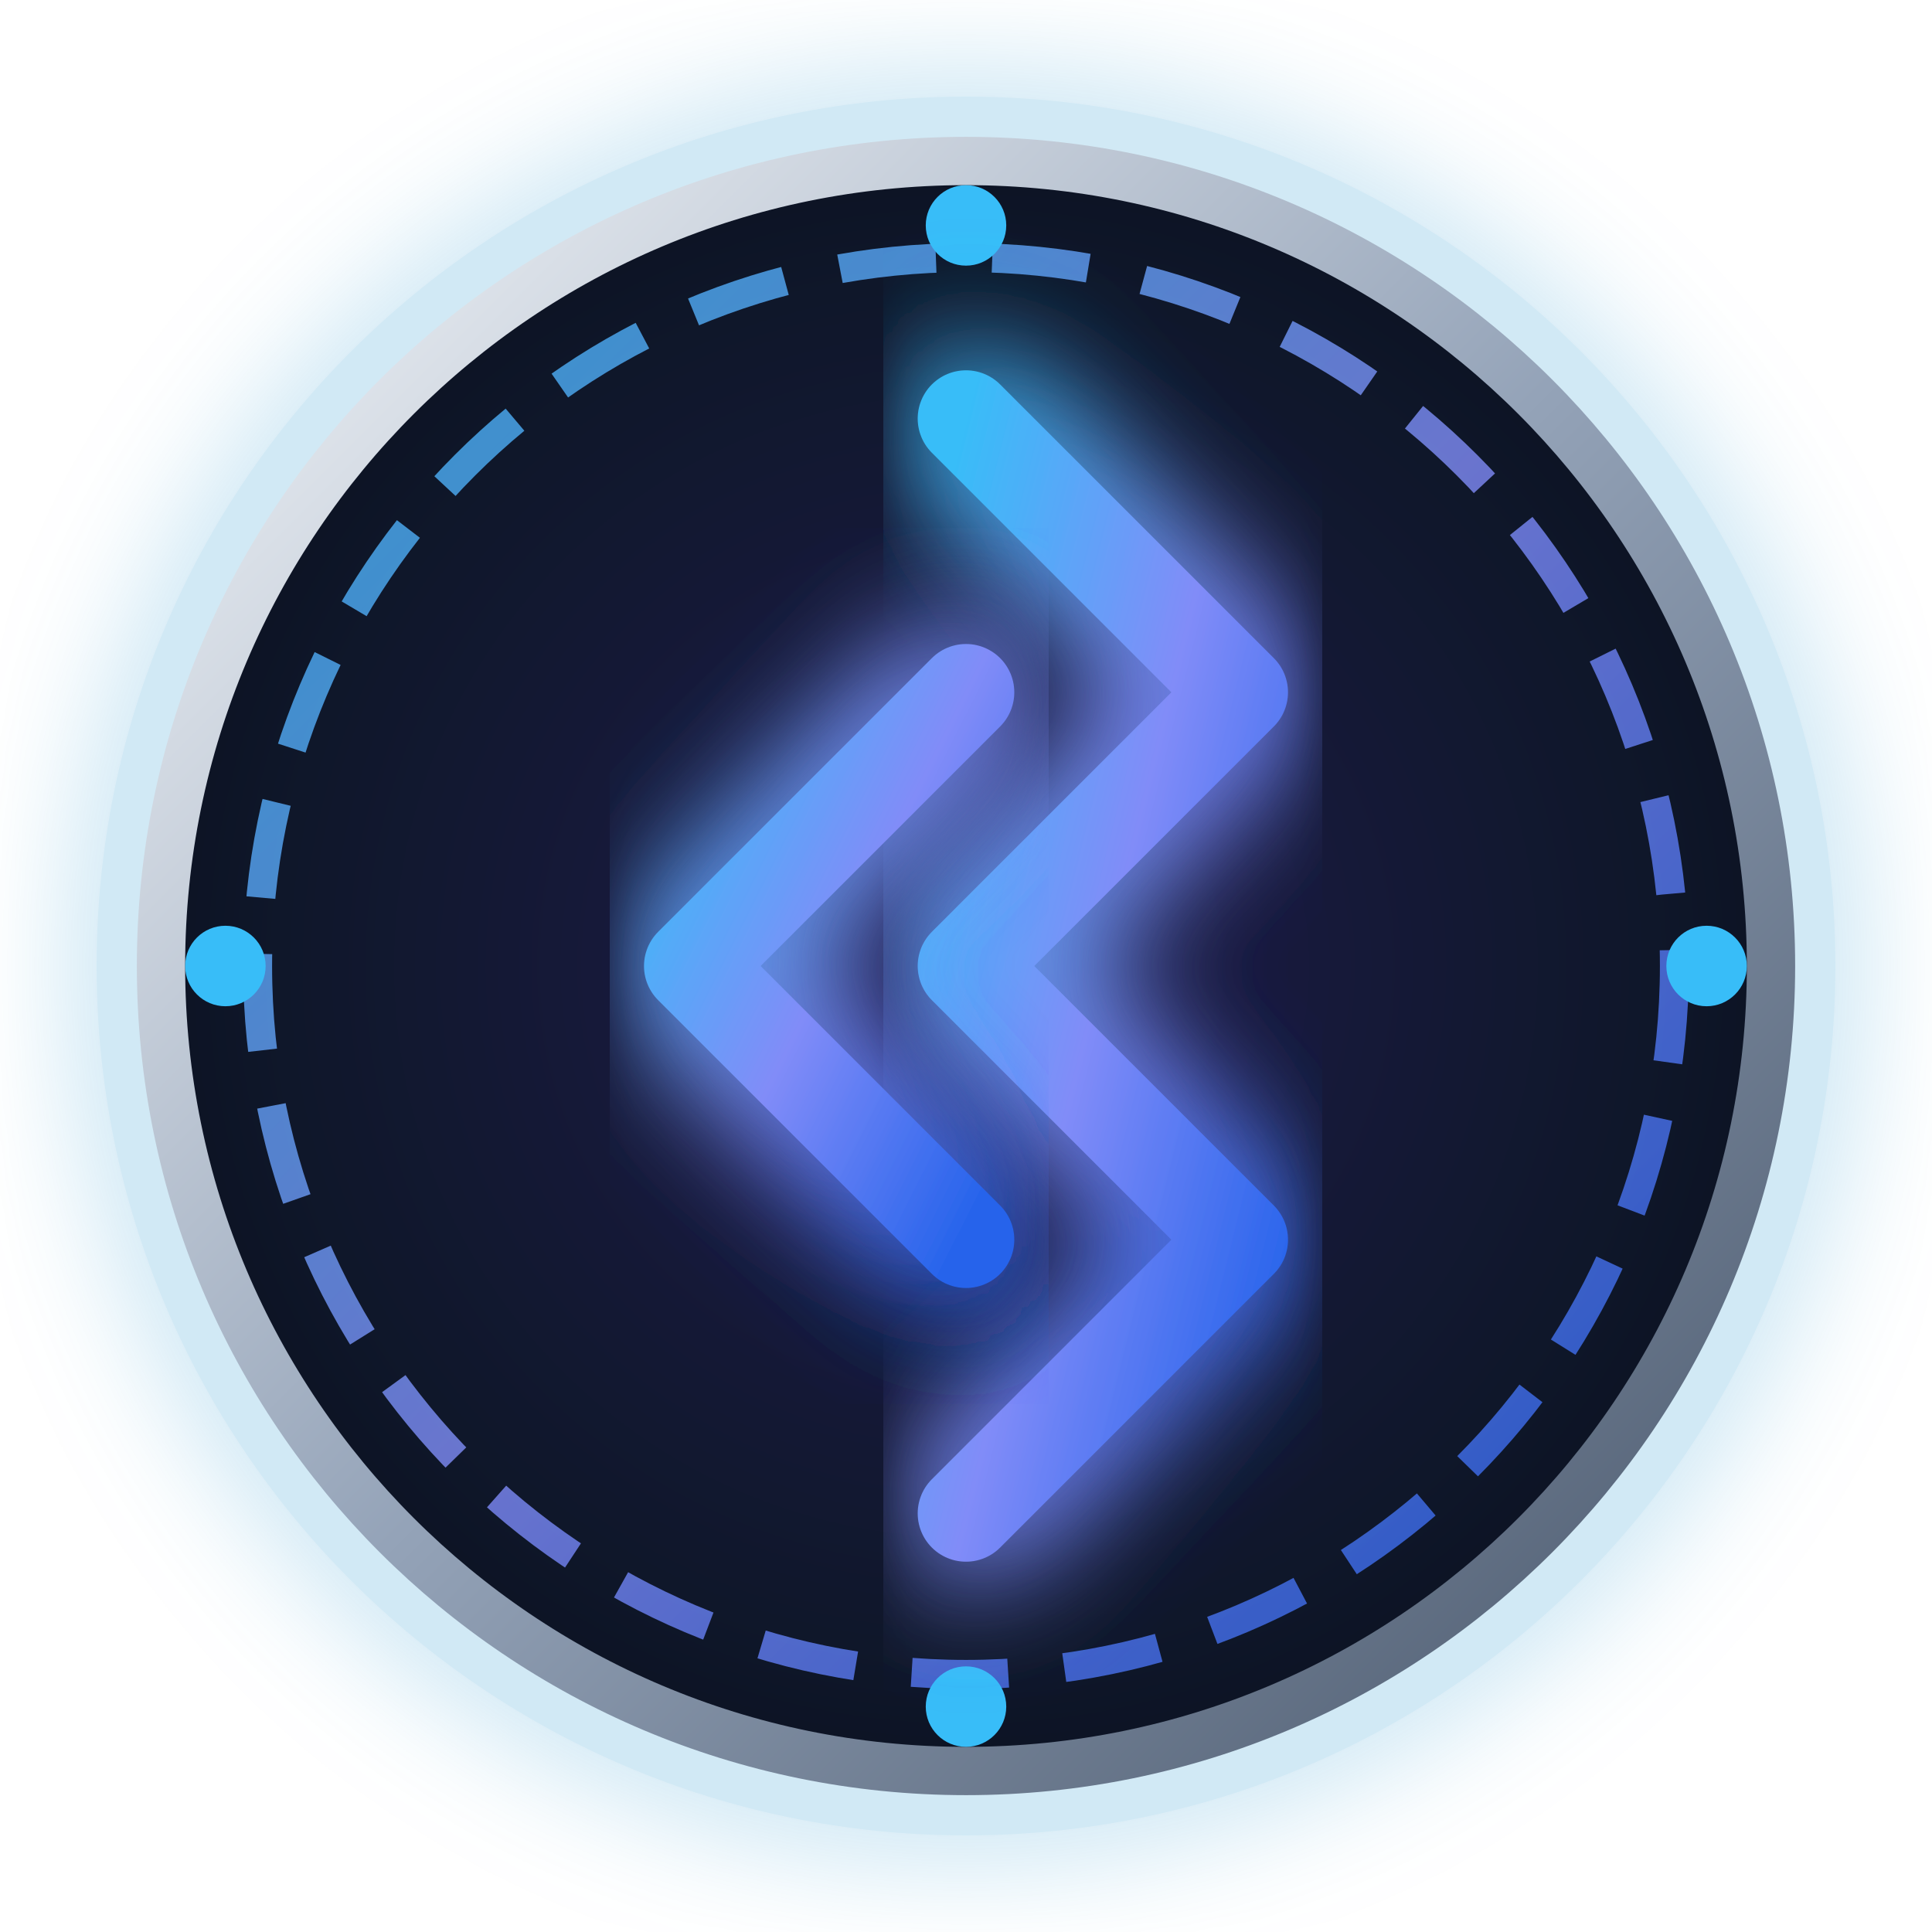
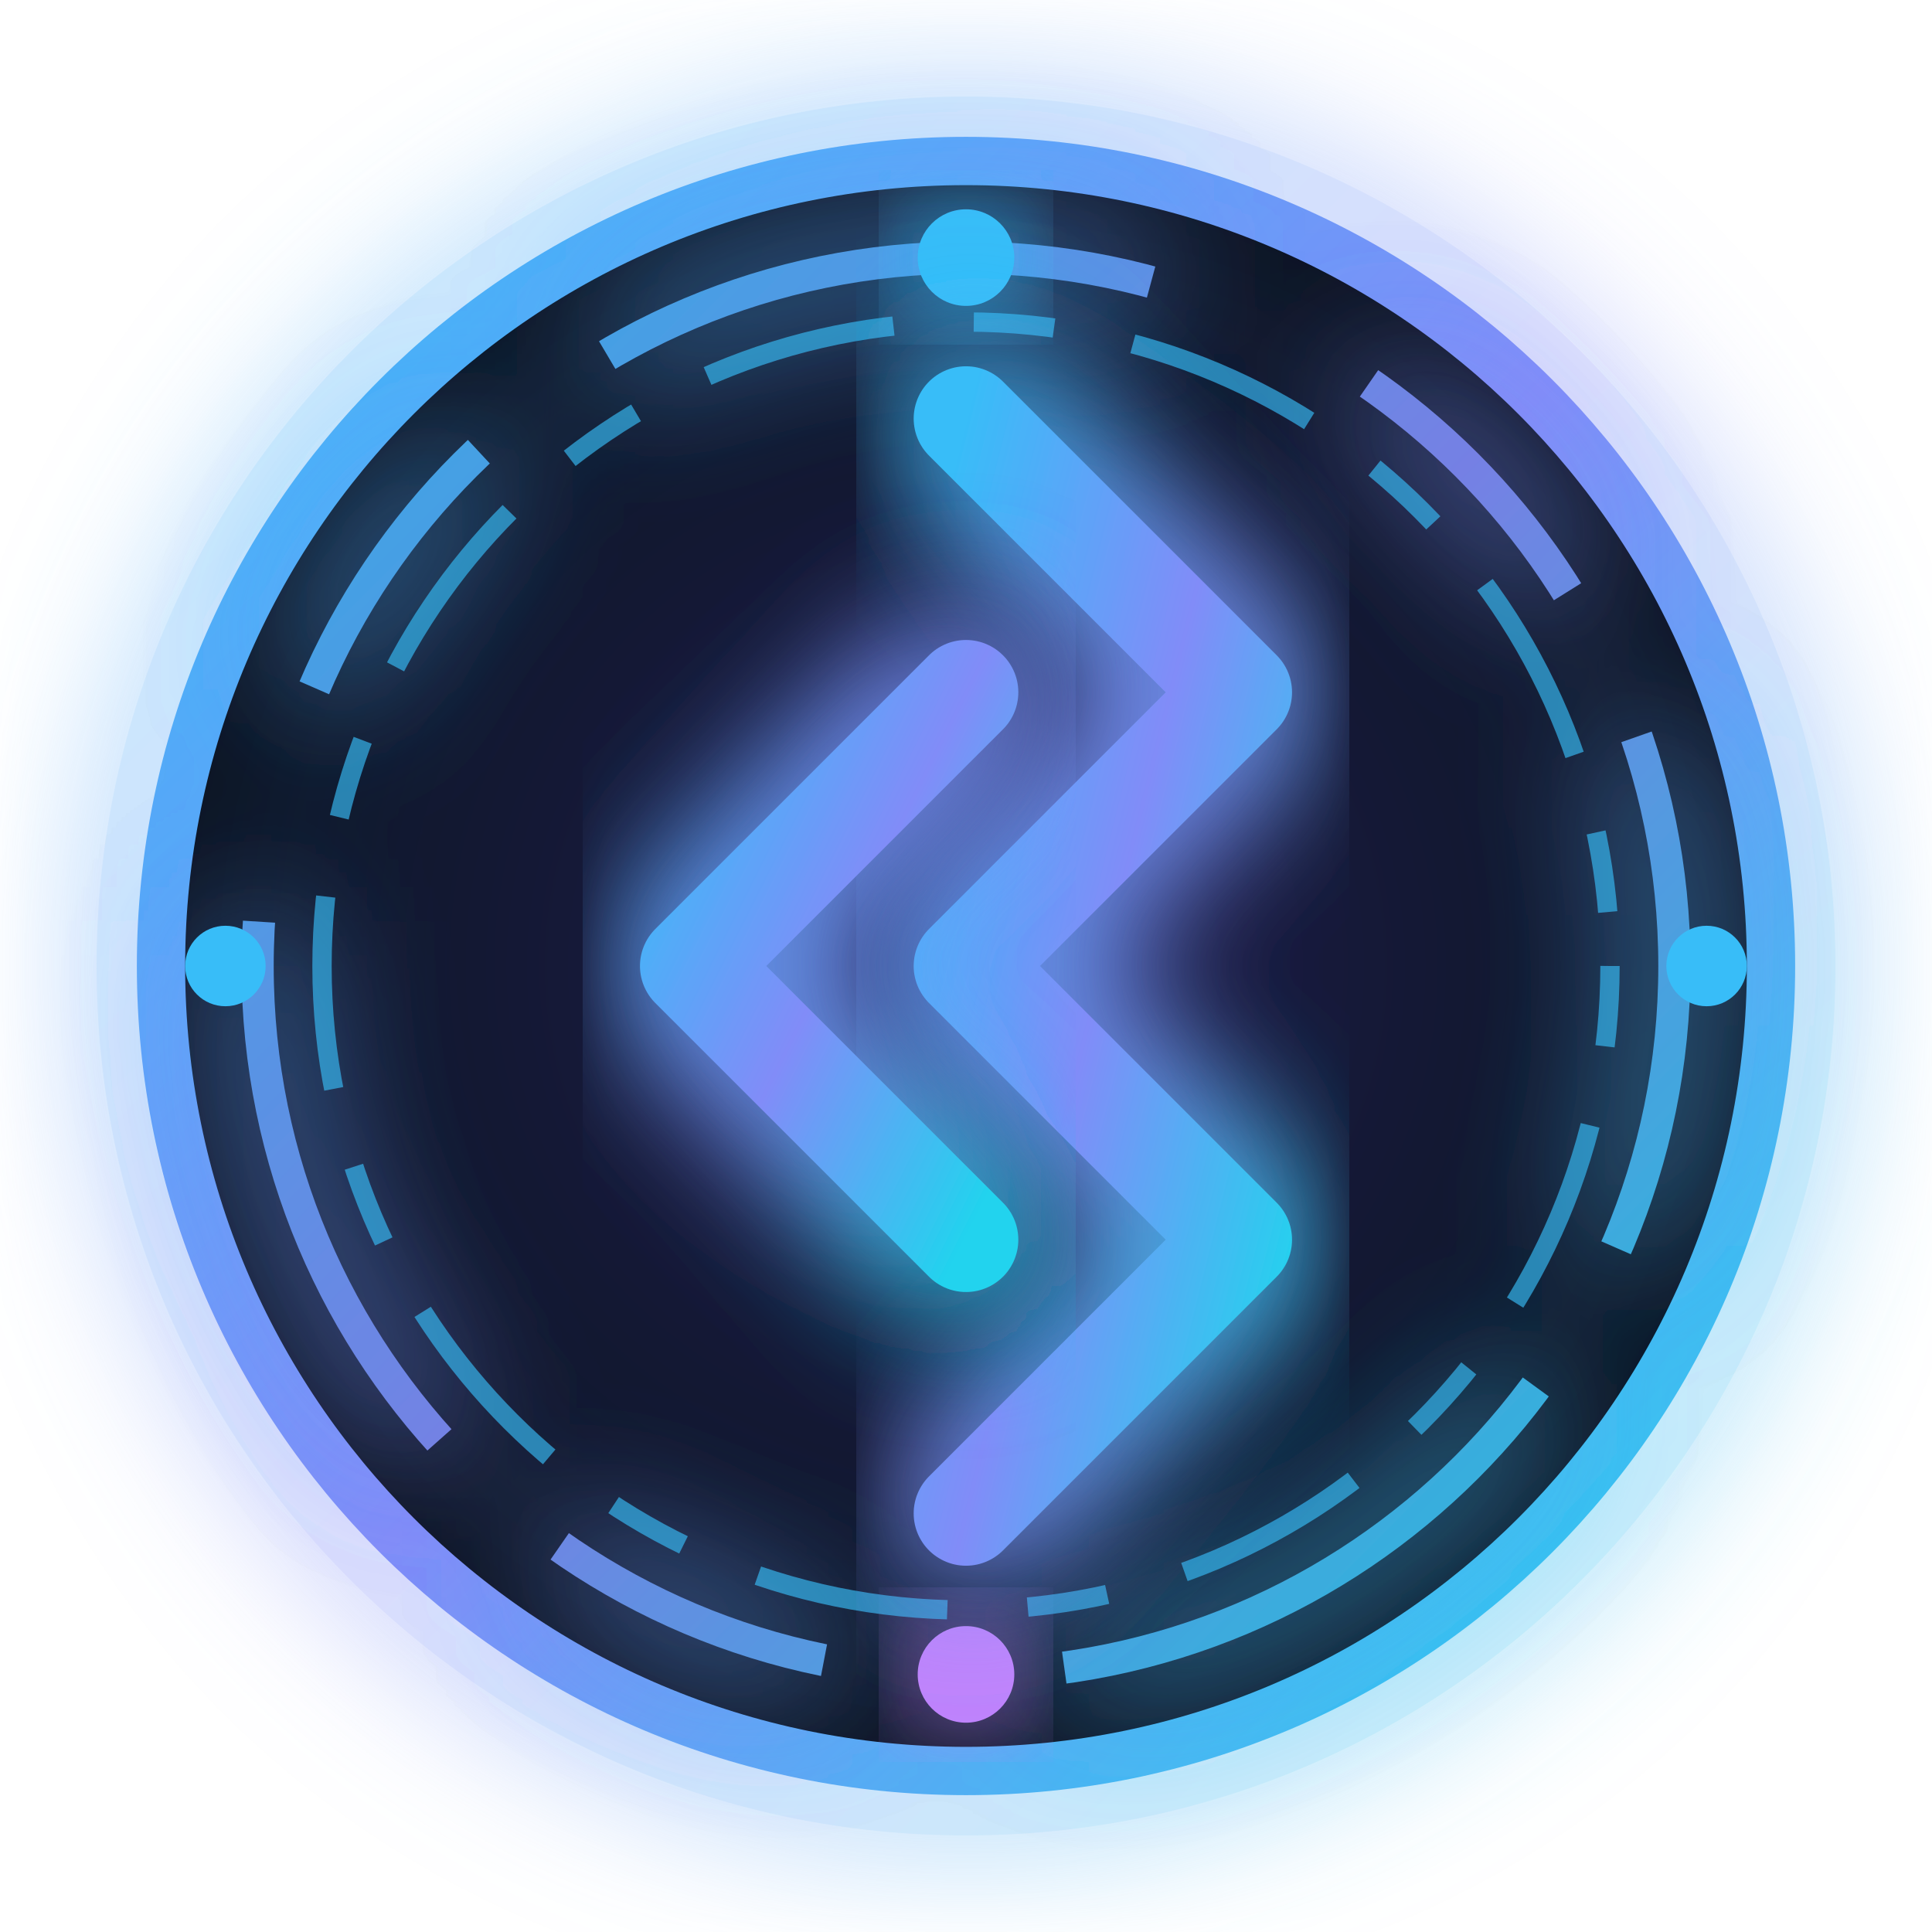
<svg xmlns="http://www.w3.org/2000/svg" viewBox="0 0 120 120" width="120" height="120">
  <defs>
-     <radialGradient id="vikingShieldBgV1" cx="50%" cy="50%" r="70%">
+     <radialGradient id="holoSpaceBgV1" cx="50%" cy="50%" r="75%">
      <stop offset="0%" stop-color="#1e1b4b" />
-       <stop offset="60%" stop-color="#0f172a" />
-       <stop offset="100%" stop-color="#030712" />
+       <stop offset="55%" stop-color="#0f172a" />
+       <stop offset="100%" stop-color="#020408" />
    </radialGradient>
-     <linearGradient id="shieldNeonBlueV1" x1="0%" y1="0%" x2="100%" y2="100%">
-       <stop offset="0%" stop-color="#38bdf8" />
-       <stop offset="50%" stop-color="#818cf8" />
-       <stop offset="100%" stop-color="#2563eb" />
+     <linearGradient id="animHoloGradientV1" x1="0%" y1="0%" x2="100%" y2="100%">
+       <stop offset="0%" stop-color="#38bdf8">
+         <animate attributeName="stop-color" values="#38bdf8; #818cf8; #c084fc; #38bdf8" dur="4s" repeatCount="indefinite" />
+       </stop>
+       <stop offset="50%" stop-color="#818cf8">
+         <animate attributeName="stop-color" values="#818cf8; #c084fc; #38bdf8; #818cf8" dur="4s" repeatCount="indefinite" />
+       </stop>
+       <stop offset="100%" stop-color="#22d3ee">
+         <animate attributeName="stop-color" values="#22d3ee; #38bdf8; #f472b6; #22d3ee" dur="4s" repeatCount="indefinite" />
+       </stop>
    </linearGradient>
-     <linearGradient id="shieldSilverV1" x1="0%" y1="0%" x2="100%" y2="100%">
-       <stop offset="0%" stop-color="#f8fafc" />
-       <stop offset="50%" stop-color="#94a3b8" />
-       <stop offset="100%" stop-color="#475569" />
-     </linearGradient>
-     <filter id="blueShieldGlowV1" x="-30%" y="-30%" width="160%" height="160%">
-       <feGaussianBlur stdDeviation="4" result="blur1" />
+     <filter id="liveHoloGlowV1" x="-40%" y="-40%" width="180%" height="180%">
+       <feGaussianBlur stdDeviation="4.5" result="blur1" />
      <feGaussianBlur stdDeviation="1.5" result="blur2" />
      <feMerge>
        <feMergeNode in="blur1" />
        <feMergeNode in="blur2" />
        <feMergeNode in="SourceGraphic" />
      </feMerge>
    </filter>
  </defs>
-   <circle cx="60" cy="60" r="54" fill="#0284c7" opacity="0.18" filter="url(#blueShieldGlowV1)" />
-   <circle cx="60" cy="60" r="50" fill="url(#vikingShieldBgV1)" stroke="url(#shieldSilverV1)" stroke-width="3" />
-   <circle cx="60" cy="60" r="44" fill="none" stroke="url(#shieldNeonBlueV1)" stroke-width="1.8" stroke-dasharray="6 3.5" opacity="0.8" />
-   <circle cx="60" cy="14" r="2.5" fill="#38bdf8" />
-   <circle cx="60" cy="106" r="2.5" fill="#38bdf8" />
+   <style>
+     @keyframes holoScanRotateV1 {
+       0% { transform: rotate(0deg); }
+       100% { transform: rotate(360deg); }
+     }
+     @keyframes holoPulseAuraV1 {
+       0%, 100% { opacity: 0.25; transform: scale(0.96); }
+       50% { opacity: 0.65; transform: scale(1.04); }
+     }
+     @keyframes runeGlowPulseV1 {
+       0%, 100% { filter: drop-shadow(0 0 6px #38bdf8); }
+       50% { filter: drop-shadow(0 0 16px #c084fc); }
+     }
+     @keyframes scanLineMoveV1 {
+       0% { transform: translateY(-30px); opacity: 0; }
+       50% { opacity: 0.8; }
+       100% { transform: translateY(30px); opacity: 0; }
+     }
+ 
+     .holo-aura-v1 { transform-origin: 60px 60px; animation: holoPulseAuraV1 3s ease-in-out indefinite alternate; }
+     .holo-ring-rotate-v1 { transform-origin: 60px 60px; animation: holoScanRotateV1 12s linear indefinite; }
+     .holo-ring-reverse-v1 { transform-origin: 60px 60px; animation: holoScanRotateV1 8s linear indefinite reverse; }
+     .rune-glow-v1 { animation: runeGlowPulseV1 2.5s ease-in-out indefinite alternate; }
+     .scan-line-v1 { animation: scanLineMoveV1 2.5s ease-in-out indefinite; }
+   </style>
+   <circle cx="60" cy="60" r="54" fill="url(#animHoloGradientV1)" opacity="0.3" class="holo-aura-v1" filter="url(#liveHoloGlowV1)" />
+   <circle cx="60" cy="60" r="50" fill="url(#holoSpaceBgV1)" stroke="url(#animHoloGradientV1)" stroke-width="3" />
+   <g class="holo-ring-rotate-v1">
+     <circle cx="60" cy="60" r="44" fill="none" stroke="url(#animHoloGradientV1)" stroke-width="2" stroke-dasharray="18 10 35 15" opacity="0.9" filter="url(#liveHoloGlowV1)" />
+     <circle cx="60" cy="16" r="3" fill="#38bdf8" filter="url(#liveHoloGlowV1)" />
+     <circle cx="60" cy="104" r="3" fill="#c084fc" filter="url(#liveHoloGlowV1)" />
+   </g>
+   <g class="holo-ring-reverse-v1">
+     <circle cx="60" cy="60" r="40" fill="none" stroke="#38bdf8" stroke-width="1.2" stroke-dasharray="5 5 12 5" opacity="0.65" />
+   </g>
+   <g class="scan-line-v1">
+     <line x1="20" y1="60" x2="100" y2="60" stroke="#38bdf8" stroke-width="1.5" opacity="0.7" filter="url(#liveHoloGlowV1)" />
+   </g>
  <circle cx="14" cy="60" r="2.5" fill="#38bdf8" />
  <circle cx="106" cy="60" r="2.5" fill="#38bdf8" />
-   <path d="M 60 26 L 60 94" stroke="url(#shieldNeonBlueV1)" stroke-width="6" stroke-linecap="round" filter="url(#blueShieldGlowV1)" />
-   <path d="M 60 26 L 77 43 L 60 60 L 77 77 L 60 94" stroke="url(#shieldNeonBlueV1)" stroke-width="6" stroke-linecap="round" stroke-linejoin="round" fill="none" filter="url(#blueShieldGlowV1)" />
-   <path d="M 60 43 L 43 60 M 60 77 L 43 60" stroke="url(#shieldNeonBlueV1)" stroke-width="6" stroke-linecap="round" filter="url(#blueShieldGlowV1)" />
+   <g class="rune-glow-v1">
+     <path d="M 60 26 L 60 94" stroke="url(#animHoloGradientV1)" stroke-width="6.5" stroke-linecap="round" filter="url(#liveHoloGlowV1)" />
+     <path d="M 60 26 L 77 43 L 60 60 L 77 77 L 60 94" stroke="url(#animHoloGradientV1)" stroke-width="6.5" stroke-linecap="round" stroke-linejoin="round" fill="none" filter="url(#liveHoloGlowV1)" />
+     <path d="M 60 43 L 43 60 M 60 77 L 43 60" stroke="url(#animHoloGradientV1)" stroke-width="6.5" stroke-linecap="round" filter="url(#liveHoloGlowV1)" />
+   </g>
</svg>
